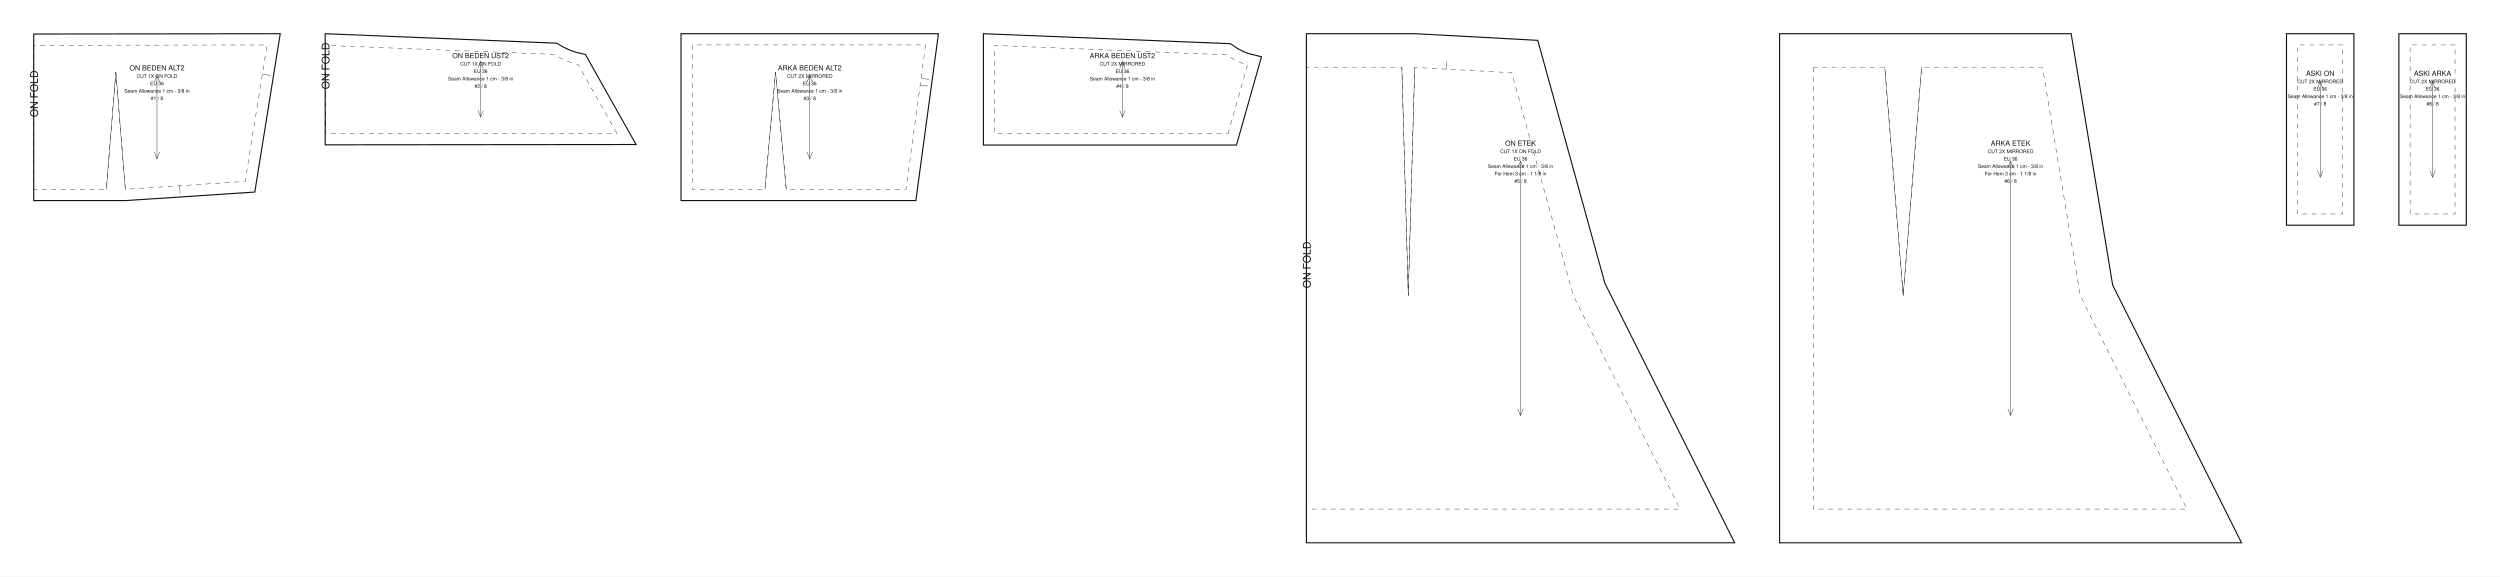
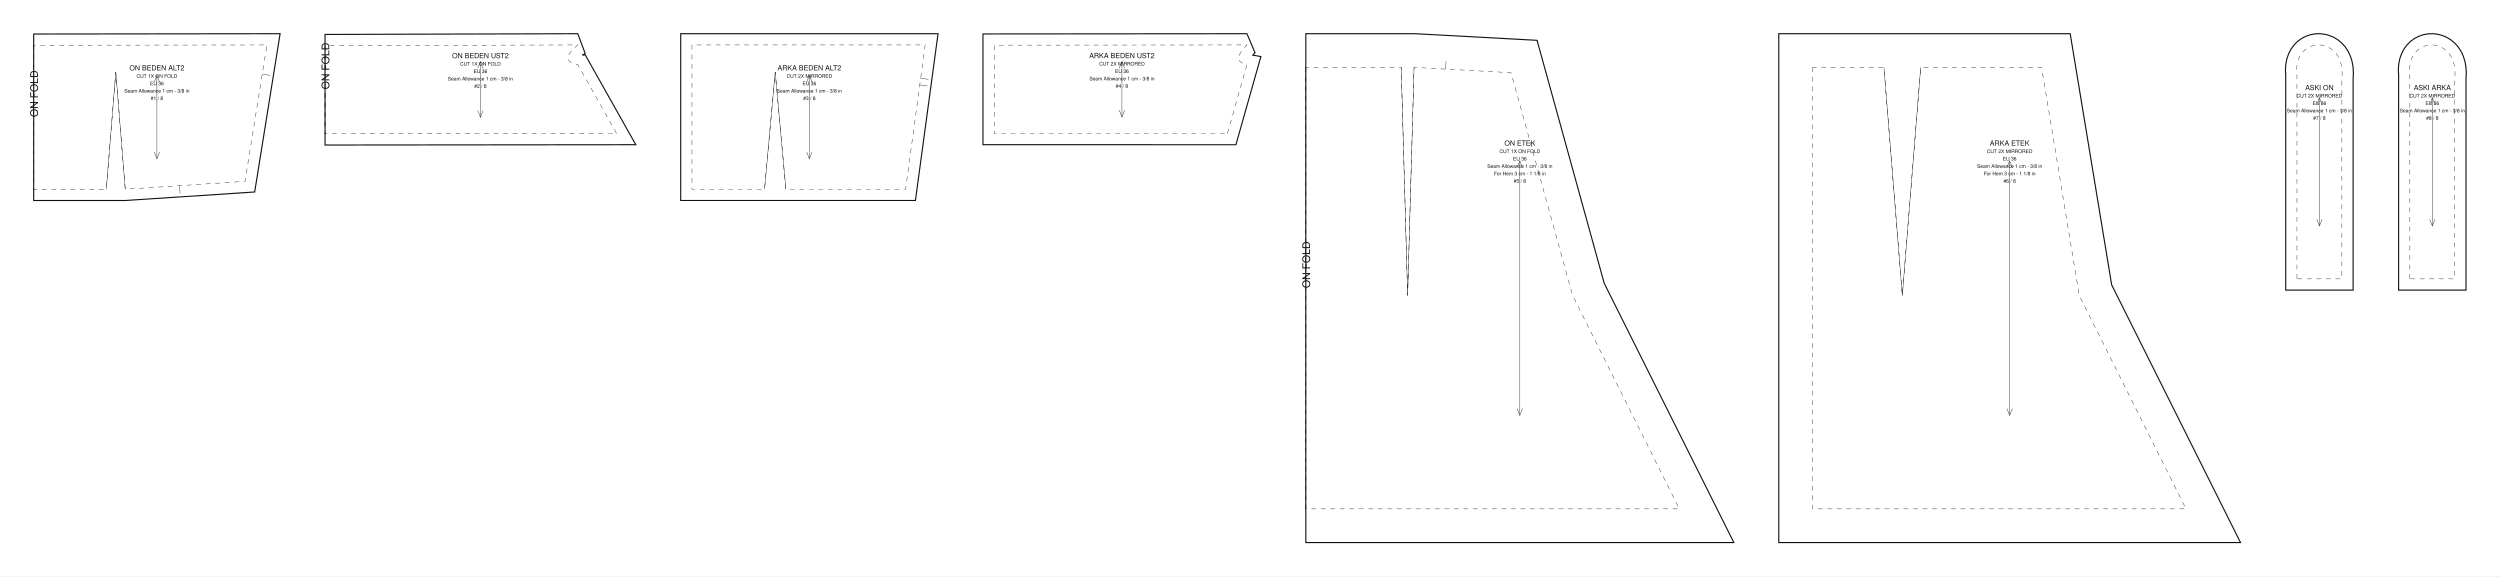
- <svg xmlns="http://www.w3.org/2000/svg" data-ops="26" viewBox="0 0 2224.572 513.000" width="2224.572mm" height="513.000mm" data-scale="1:1" data-unit-mm="1" data-sheet="stitchu-pattern-sheet-v1" data-graf="taban-elbise" data-body="gercek36" data-parca="8">
-   <rect width="2224.572" height="513.000" fill="#ffffff" />
+ <svg xmlns="http://www.w3.org/2000/svg" data-ops="28" viewBox="0 0 2225.583 513.000" width="2225.583mm" height="513.000mm" data-scale="1:1" data-unit-mm="1" data-sheet="stitchu-pattern-sheet-v1" data-graf="taban-elbise" data-body="gercek36" data-parca="8">
+   <rect width="2225.583" height="513.000" fill="#ffffff" />
  <g font-family="Helvetica,Arial,sans-serif" fill="none" stroke="#111111">
    <g data-panel="on_beden_alt2">
      <path data-katman="1" data-tur="kesim" stroke-width="1.000" d="M 30.000 30.288 L 30.000 178.471 L 111.837 178.471 L 226.727 170.903 L 249.365 30.000 Z" />
      <path data-katman="14" data-tur="dikis" stroke-width="0.350" stroke-dasharray="4.233 4.233" d="M 30.000 40.276 L 30.000 168.471 L 94.641 168.471 L 103.075 64.081 L 111.508 168.471 L 218.118 161.448 L 237.628 40.015 L 30.000 40.276 Z" />
      <path data-katman="6" data-tur="kat" stroke-width="0.350" stroke-dasharray="4.233 4.233" d="M 30.000 40.276 L 30.000 168.471" />
      <text data-katman="15" x="33.760" y="104.236" font-size="9.400" fill="#111111" stroke="none" transform="rotate(-90 33.760 104.236)">ON FOLD</text>
      <path data-katman="8" data-tur="pens" data-edge="dart_on_beden.1" stroke-width="0.350" d="M 94.641 168.471 L 103.075 64.081" />
      <path data-katman="8" data-tur="pens" data-edge="dart_on_beden.2" stroke-width="0.350" d="M 103.075 64.081 L 111.508 168.471" />
      <path data-katman="4" data-tur="centik" data-edge="waist_front.2" stroke-width="0.350" d="M 159.864 165.286 L 160.324 172.271" />
      <path data-katman="4" data-tur="centik" data-edge="side_front.1" stroke-width="0.350" d="M 233.456 65.979 L 240.368 67.089" />
      <path data-katman="7" data-tur="grain" stroke-width="0.350" d="M 139.683 67.118 L 139.683 141.354" />
      <path data-katman="7" data-tur="grainOk" stroke-width="0.350" d="M 142.083 73.118 L 139.683 67.118 L 137.283 73.118" />
      <path data-katman="7" data-tur="grainOk" stroke-width="0.350" d="M 137.283 135.354 L 139.683 141.354 L 142.083 135.354" />
      <text data-katman="15" x="139.683" y="62.664" text-anchor="middle" font-size="6.300" fill="#111111" stroke="none">ON BEDEN ALT2</text>
      <text data-katman="15" x="139.683" y="69.264" text-anchor="middle" font-size="4.400" fill="#111111" stroke="none">CUT 1X ON FOLD</text>
      <text data-katman="15" x="139.683" y="75.864" text-anchor="middle" font-size="4.400" fill="#111111" stroke="none">EU 36</text>
      <text data-katman="15" x="139.683" y="82.464" text-anchor="middle" font-size="4.400" fill="#111111" stroke="none">Seam Allowance 1 cm - 3/8 in</text>
      <text data-katman="15" x="139.683" y="89.064" text-anchor="middle" font-size="4.400" fill="#111111" stroke="none">#1 / 8</text>
    </g>
    <g data-panel="on_beden_ust2">
-       <path data-katman="1" data-tur="kesim" stroke-width="1.000" d="M 565.996 128.591 L 520.868 48.432 L 513.189 46.703 L 507.643 44.852 L 501.400 41.980 L 495.314 38.436 L 289.365 30.000 L 289.365 128.880 Z" />
-       <path data-katman="14" data-tur="dikis" stroke-width="0.350" stroke-dasharray="4.233 4.233" d="M 548.900 118.609 L 514.365 57.265 C 506.668 55.681 499.264 52.561 492.350 48.328 L 289.365 40.398 L 289.365 118.870 L 548.900 118.609 Z" />
-       <path data-katman="6" data-tur="kat" stroke-width="0.350" stroke-dasharray="4.233 4.233" d="M 289.365 40.398 L 289.365 118.870" />
-       <text data-katman="15" x="293.125" y="79.440" font-size="9.400" fill="#111111" stroke="none" transform="rotate(-90 293.125 79.440)">ON FOLD</text>
-       <path data-katman="7" data-tur="grain" stroke-width="0.350" d="M 427.681 54.720 L 427.681 104.160" />
-       <path data-katman="7" data-tur="grainOk" stroke-width="0.350" d="M 430.081 60.720 L 427.681 54.720 L 425.281 60.720" />
-       <path data-katman="7" data-tur="grainOk" stroke-width="0.350" d="M 425.281 98.160 L 427.681 104.160 L 430.081 98.160" />
-       <text data-katman="15" x="427.681" y="51.754" text-anchor="middle" font-size="6.300" fill="#111111" stroke="none">ON BEDEN UST2</text>
-       <text data-katman="15" x="427.681" y="58.354" text-anchor="middle" font-size="4.400" fill="#111111" stroke="none">CUT 1X ON FOLD</text>
-       <text data-katman="15" x="427.681" y="64.954" text-anchor="middle" font-size="4.400" fill="#111111" stroke="none">EU 36</text>
-       <text data-katman="15" x="427.681" y="71.554" text-anchor="middle" font-size="4.400" fill="#111111" stroke="none">Seam Allowance 1 cm - 3/8 in</text>
-       <text data-katman="15" x="427.681" y="78.154" text-anchor="middle" font-size="4.400" fill="#111111" stroke="none">#2 / 8</text>
+       <path data-katman="1" data-tur="kesim" stroke-width="1.000" d="M 565.996 128.826 L 520.871 48.672 L 519.089 49.168 L 518.976 48.626 L 519.376 48.846 L 520.948 47.528 L 514.337 30.000 L 289.365 30.661 L 289.365 129.115 Z" />
+       <path data-katman="14" data-tur="dikis" stroke-width="0.350" stroke-dasharray="4.233 4.233" d="M 548.900 118.843 L 514.365 57.500 C 506.668 55.916 499.264 52.796 514.365 40.000 L 289.365 40.633 L 289.365 119.104 L 548.900 118.843 Z" />
+       <path data-katman="6" data-tur="kat" stroke-width="0.350" stroke-dasharray="4.233 4.233" d="M 289.365 40.633 L 289.365 119.104" />
+       <text data-katman="15" x="293.125" y="79.557" font-size="9.400" fill="#111111" stroke="none" transform="rotate(-90 293.125 79.557)">ON FOLD</text>
+       <path data-katman="7" data-tur="grain" stroke-width="0.350" d="M 427.681 54.779 L 427.681 104.336" />
+       <path data-katman="7" data-tur="grainOk" stroke-width="0.350" d="M 430.081 60.779 L 427.681 54.779 L 425.281 60.779" />
+       <path data-katman="7" data-tur="grainOk" stroke-width="0.350" d="M 425.281 98.336 L 427.681 104.336 L 430.081 98.336" />
+       <text data-katman="15" x="427.681" y="51.805" text-anchor="middle" font-size="6.300" fill="#111111" stroke="none">ON BEDEN UST2</text>
+       <text data-katman="15" x="427.681" y="58.405" text-anchor="middle" font-size="4.400" fill="#111111" stroke="none">CUT 1X ON FOLD</text>
+       <text data-katman="15" x="427.681" y="65.005" text-anchor="middle" font-size="4.400" fill="#111111" stroke="none">EU 36</text>
+       <text data-katman="15" x="427.681" y="71.605" text-anchor="middle" font-size="4.400" fill="#111111" stroke="none">Seam Allowance 1 cm - 3/8 in</text>
+       <text data-katman="15" x="427.681" y="78.205" text-anchor="middle" font-size="4.400" fill="#111111" stroke="none">#2 / 8</text>
    </g>
    <g data-panel="arka_beden_alt2">
      <path data-katman="1" data-tur="kesim" stroke-width="1.000" d="M 605.996 30.000 L 605.996 178.459 L 814.948 178.459 L 835.071 30.002 Z" />
      <path data-katman="14" data-tur="dikis" stroke-width="0.350" stroke-dasharray="4.233 4.233" d="M 615.996 40.000 L 615.996 168.459 L 680.637 168.459 L 690.120 64.069 L 699.602 168.459 L 806.212 168.459 L 823.624 40.002 L 615.996 40.000 Z" />
      <path data-katman="8" data-tur="pens" data-edge="dart_arka_beden.1" stroke-width="0.350" d="M 680.637 168.459 L 690.120 64.069" />
      <path data-katman="8" data-tur="pens" data-edge="dart_arka_beden.2" stroke-width="0.350" d="M 690.120 64.069 L 699.602 168.459" />
      <path data-katman="4" data-tur="centik" data-edge="side_back.1" stroke-width="0.350" d="M 818.797 75.614 L 825.734 76.554" />
      <path data-katman="4" data-tur="centik" data-edge="side_back.1" stroke-width="0.350" d="M 819.603 69.669 L 826.539 70.609" />
      <path data-katman="7" data-tur="grain" stroke-width="0.350" d="M 720.534 67.115 L 720.534 141.344" />
      <path data-katman="7" data-tur="grainOk" stroke-width="0.350" d="M 722.934 73.115 L 720.534 67.115 L 718.134 73.115" />
      <path data-katman="7" data-tur="grainOk" stroke-width="0.350" d="M 718.134 135.344 L 720.534 141.344 L 722.934 135.344" />
      <text data-katman="15" x="720.534" y="62.661" text-anchor="middle" font-size="6.300" fill="#111111" stroke="none">ARKA BEDEN ALT2</text>
      <text data-katman="15" x="720.534" y="69.261" text-anchor="middle" font-size="4.400" fill="#111111" stroke="none">CUT 2X MIRRORED</text>
      <text data-katman="15" x="720.534" y="75.861" text-anchor="middle" font-size="4.400" fill="#111111" stroke="none">EU 36</text>
      <text data-katman="15" x="720.534" y="82.461" text-anchor="middle" font-size="4.400" fill="#111111" stroke="none">Seam Allowance 1 cm - 3/8 in</text>
      <text data-katman="15" x="720.534" y="89.061" text-anchor="middle" font-size="4.400" fill="#111111" stroke="none">#3 / 8</text>
    </g>
    <g data-panel="arka_beden_ust2">
-       <path data-katman="1" data-tur="kesim" stroke-width="1.000" d="M 1100.260 129.047 L 1122.490 50.551 L 1111.207 47.660 L 1106.835 46.100 L 1101.192 43.179 L 1094.965 38.896 L 875.071 30.000 L 875.071 129.045 Z" />
-       <path data-katman="14" data-tur="dikis" stroke-width="0.350" stroke-dasharray="4.233 4.233" d="M 1092.699 119.047 L 1110.071 57.704 C 1103.601 56.120 1097.377 52.999 1091.566 48.767 L 885.071 40.413 L 885.071 119.045 L 1092.699 119.047 Z" />
-       <path data-katman="7" data-tur="grain" stroke-width="0.350" d="M 998.781 54.762 L 998.781 104.285" />
-       <path data-katman="7" data-tur="grainOk" stroke-width="0.350" d="M 1001.181 60.762 L 998.781 54.762 L 996.381 60.762" />
-       <path data-katman="7" data-tur="grainOk" stroke-width="0.350" d="M 996.381 98.285 L 998.781 104.285 L 1001.181 98.285" />
-       <text data-katman="15" x="998.781" y="51.790" text-anchor="middle" font-size="6.300" fill="#111111" stroke="none">ARKA BEDEN UST2</text>
-       <text data-katman="15" x="998.781" y="58.390" text-anchor="middle" font-size="4.400" fill="#111111" stroke="none">CUT 2X MIRRORED</text>
-       <text data-katman="15" x="998.781" y="64.990" text-anchor="middle" font-size="4.400" fill="#111111" stroke="none">EU 36</text>
-       <text data-katman="15" x="998.781" y="71.590" text-anchor="middle" font-size="4.400" fill="#111111" stroke="none">Seam Allowance 1 cm - 3/8 in</text>
-       <text data-katman="15" x="998.781" y="78.190" text-anchor="middle" font-size="4.400" fill="#111111" stroke="none">#4 / 8</text>
+       <path data-katman="1" data-tur="kesim" stroke-width="1.000" d="M 1100.260 128.843 L 1122.487 50.359 L 1115.287 49.052 L 1117.281 46.930 L 1110.062 30.000 L 875.071 30.218 L 875.071 128.841 Z" />
+       <path data-katman="14" data-tur="dikis" stroke-width="0.350" stroke-dasharray="4.233 4.233" d="M 1092.699 118.843 L 1110.071 57.500 C 1103.601 55.916 1097.377 52.796 1110.071 40.000 L 885.071 40.209 L 885.071 118.841 L 1092.699 118.843 Z" />
+       <path data-katman="7" data-tur="grain" stroke-width="0.350" d="M 998.779 54.711 L 998.779 104.133" />
+       <path data-katman="7" data-tur="grainOk" stroke-width="0.350" d="M 1001.179 60.711 L 998.779 54.711 L 996.379 60.711" />
+       <path data-katman="7" data-tur="grainOk" stroke-width="0.350" d="M 996.379 98.133 L 998.779 104.133 L 1001.179 98.133" />
+       <text data-katman="15" x="998.779" y="51.746" text-anchor="middle" font-size="6.300" fill="#111111" stroke="none">ARKA BEDEN UST2</text>
+       <text data-katman="15" x="998.779" y="58.346" text-anchor="middle" font-size="4.400" fill="#111111" stroke="none">CUT 2X MIRRORED</text>
+       <text data-katman="15" x="998.779" y="64.946" text-anchor="middle" font-size="4.400" fill="#111111" stroke="none">EU 36</text>
+       <text data-katman="15" x="998.779" y="71.546" text-anchor="middle" font-size="4.400" fill="#111111" stroke="none">Seam Allowance 1 cm - 3/8 in</text>
+       <text data-katman="15" x="998.779" y="78.146" text-anchor="middle" font-size="4.400" fill="#111111" stroke="none">#4 / 8</text>
    </g>
    <g data-panel="on_etek">
-       <path data-katman="1" data-tur="kesim" stroke-width="1.000" d="M 1162.490 30.000 L 1162.490 483.000 L 1543.531 483.000 L 1428.128 252.194 L 1368.344 35.901 L 1259.654 30.000 L 1247.405 30.000 Z" />
-       <path data-katman="14" data-tur="dikis" stroke-width="0.350" stroke-dasharray="4.233 4.233" d="M 1162.490 60.000 L 1162.490 453.000 L 1494.990 453.000 L 1399.990 263.000 L 1345.176 64.687 L 1258.841 60.000 L 1253.123 263.000 L 1247.405 60.000 L 1162.490 60.000 Z" />
-       <path data-katman="6" data-tur="kat" stroke-width="0.350" stroke-dasharray="4.233 4.233" d="M 1162.490 60.000 L 1162.490 453.000" />
-       <text data-katman="15" x="1166.250" y="256.500" font-size="9.400" fill="#111111" stroke="none" transform="rotate(-90 1166.250 256.500)">ON FOLD</text>
-       <path data-katman="8" data-tur="pens" data-edge="dart_on_etek.1" stroke-width="0.350" d="M 1258.841 60.000 L 1253.123 263.000" />
-       <path data-katman="8" data-tur="pens" data-edge="dart_on_etek.2" stroke-width="0.350" d="M 1253.123 263.000 L 1247.405 60.000" />
-       <path data-katman="4" data-tur="centik" data-edge="waist_front.1" stroke-width="0.350" d="M 1286.951 61.526 L 1287.331 54.536" />
-       <path data-katman="7" data-tur="grain" stroke-width="0.350" d="M 1353.010 143.250 L 1353.010 369.750" />
-       <path data-katman="7" data-tur="grainOk" stroke-width="0.350" d="M 1355.410 149.250 L 1353.010 143.250 L 1350.610 149.250" />
-       <path data-katman="7" data-tur="grainOk" stroke-width="0.350" d="M 1350.610 363.750 L 1353.010 369.750 L 1355.410 363.750" />
-       <text data-katman="15" x="1353.010" y="129.660" text-anchor="middle" font-size="6.300" fill="#111111" stroke="none">ON ETEK</text>
-       <text data-katman="15" x="1353.010" y="136.260" text-anchor="middle" font-size="4.400" fill="#111111" stroke="none">CUT 1X ON FOLD</text>
-       <text data-katman="15" x="1353.010" y="142.860" text-anchor="middle" font-size="4.400" fill="#111111" stroke="none">EU 36</text>
-       <text data-katman="15" x="1353.010" y="149.460" text-anchor="middle" font-size="4.400" fill="#111111" stroke="none">Seam Allowance 1 cm - 3/8 in</text>
-       <text data-katman="15" x="1353.010" y="156.060" text-anchor="middle" font-size="4.400" fill="#111111" stroke="none">For Hem 3 cm - 1 1/8 in</text>
-       <text data-katman="15" x="1353.010" y="162.660" text-anchor="middle" font-size="4.400" fill="#111111" stroke="none">#5 / 8</text>
+       <path data-katman="1" data-tur="kesim" stroke-width="1.000" d="M 1162.487 30.000 L 1162.487 483.000 L 1543.528 483.000 L 1428.125 252.194 L 1368.341 35.901 L 1259.651 30.000 L 1247.402 30.000 Z" />
+       <path data-katman="14" data-tur="dikis" stroke-width="0.350" stroke-dasharray="4.233 4.233" d="M 1162.487 60.000 L 1162.487 453.000 L 1494.987 453.000 L 1399.987 263.000 L 1345.173 64.687 L 1258.837 60.000 L 1253.119 263.000 L 1247.402 60.000 L 1162.487 60.000 Z" />
+       <path data-katman="6" data-tur="kat" stroke-width="0.350" stroke-dasharray="4.233 4.233" d="M 1162.487 60.000 L 1162.487 453.000" />
+       <text data-katman="15" x="1166.247" y="256.500" font-size="9.400" fill="#111111" stroke="none" transform="rotate(-90 1166.247 256.500)">ON FOLD</text>
+       <path data-katman="8" data-tur="pens" data-edge="dart_on_etek.1" stroke-width="0.350" d="M 1258.837 60.000 L 1253.119 263.000" />
+       <path data-katman="8" data-tur="pens" data-edge="dart_on_etek.2" stroke-width="0.350" d="M 1253.119 263.000 L 1247.402 60.000" />
+       <path data-katman="4" data-tur="centik" data-edge="waist_front.1" stroke-width="0.350" d="M 1286.948 61.526 L 1287.328 54.536" />
+       <path data-katman="7" data-tur="grain" stroke-width="0.350" d="M 1353.007 143.250 L 1353.007 369.750" />
+       <path data-katman="7" data-tur="grainOk" stroke-width="0.350" d="M 1355.407 149.250 L 1353.007 143.250 L 1350.607 149.250" />
+       <path data-katman="7" data-tur="grainOk" stroke-width="0.350" d="M 1350.607 363.750 L 1353.007 369.750 L 1355.407 363.750" />
+       <text data-katman="15" x="1353.007" y="129.660" text-anchor="middle" font-size="6.300" fill="#111111" stroke="none">ON ETEK</text>
+       <text data-katman="15" x="1353.007" y="136.260" text-anchor="middle" font-size="4.400" fill="#111111" stroke="none">CUT 1X ON FOLD</text>
+       <text data-katman="15" x="1353.007" y="142.860" text-anchor="middle" font-size="4.400" fill="#111111" stroke="none">EU 36</text>
+       <text data-katman="15" x="1353.007" y="149.460" text-anchor="middle" font-size="4.400" fill="#111111" stroke="none">Seam Allowance 1 cm - 3/8 in</text>
+       <text data-katman="15" x="1353.007" y="156.060" text-anchor="middle" font-size="4.400" fill="#111111" stroke="none">For Hem 3 cm - 1 1/8 in</text>
+       <text data-katman="15" x="1353.007" y="162.660" text-anchor="middle" font-size="4.400" fill="#111111" stroke="none">#5 / 8</text>
    </g>
    <g data-panel="arka_etek">
-       <path data-katman="1" data-tur="kesim" stroke-width="1.000" d="M 1583.531 30.000 L 1583.531 483.000 L 1994.572 483.000 L 1879.891 253.639 L 1842.964 30.000 L 1677.151 30.000 Z" />
-       <path data-katman="14" data-tur="dikis" stroke-width="0.350" stroke-dasharray="4.233 4.233" d="M 1613.531 60.000 L 1613.531 453.000 L 1946.031 453.000 L 1851.031 263.000 L 1817.512 60.000 L 1709.882 60.000 L 1693.516 263.000 L 1677.151 60.000 L 1613.531 60.000 Z" />
-       <path data-katman="8" data-tur="pens" data-edge="dart_arka_etek.1" stroke-width="0.350" d="M 1709.882 60.000 L 1693.516 263.000" />
-       <path data-katman="8" data-tur="pens" data-edge="dart_arka_etek.2" stroke-width="0.350" d="M 1693.516 263.000 L 1677.151 60.000" />
-       <path data-katman="7" data-tur="grain" stroke-width="0.350" d="M 1789.051 143.250 L 1789.051 369.750" />
-       <path data-katman="7" data-tur="grainOk" stroke-width="0.350" d="M 1791.451 149.250 L 1789.051 143.250 L 1786.651 149.250" />
-       <path data-katman="7" data-tur="grainOk" stroke-width="0.350" d="M 1786.651 363.750 L 1789.051 369.750 L 1791.451 363.750" />
-       <text data-katman="15" x="1789.051" y="129.660" text-anchor="middle" font-size="6.300" fill="#111111" stroke="none">ARKA ETEK</text>
-       <text data-katman="15" x="1789.051" y="136.260" text-anchor="middle" font-size="4.400" fill="#111111" stroke="none">CUT 2X MIRRORED</text>
-       <text data-katman="15" x="1789.051" y="142.860" text-anchor="middle" font-size="4.400" fill="#111111" stroke="none">EU 36</text>
-       <text data-katman="15" x="1789.051" y="149.460" text-anchor="middle" font-size="4.400" fill="#111111" stroke="none">Seam Allowance 1 cm - 3/8 in</text>
-       <text data-katman="15" x="1789.051" y="156.060" text-anchor="middle" font-size="4.400" fill="#111111" stroke="none">For Hem 3 cm - 1 1/8 in</text>
-       <text data-katman="15" x="1789.051" y="162.660" text-anchor="middle" font-size="4.400" fill="#111111" stroke="none">#6 / 8</text>
+       <path data-katman="1" data-tur="kesim" stroke-width="1.000" d="M 1583.528 30.000 L 1583.528 483.000 L 1994.569 483.000 L 1879.888 253.639 L 1842.961 30.000 L 1677.148 30.000 Z" />
+       <path data-katman="14" data-tur="dikis" stroke-width="0.350" stroke-dasharray="4.233 4.233" d="M 1613.528 60.000 L 1613.528 453.000 L 1946.028 453.000 L 1851.028 263.000 L 1817.509 60.000 L 1709.878 60.000 L 1693.513 263.000 L 1677.148 60.000 L 1613.528 60.000 Z" />
+       <path data-katman="8" data-tur="pens" data-edge="dart_arka_etek.1" stroke-width="0.350" d="M 1709.878 60.000 L 1693.513 263.000" />
+       <path data-katman="8" data-tur="pens" data-edge="dart_arka_etek.2" stroke-width="0.350" d="M 1693.513 263.000 L 1677.148 60.000" />
+       <path data-katman="7" data-tur="grain" stroke-width="0.350" d="M 1789.048 143.250 L 1789.048 369.750" />
+       <path data-katman="7" data-tur="grainOk" stroke-width="0.350" d="M 1791.448 149.250 L 1789.048 143.250 L 1786.648 149.250" />
+       <path data-katman="7" data-tur="grainOk" stroke-width="0.350" d="M 1786.648 363.750 L 1789.048 369.750 L 1791.448 363.750" />
+       <text data-katman="15" x="1789.048" y="129.660" text-anchor="middle" font-size="6.300" fill="#111111" stroke="none">ARKA ETEK</text>
+       <text data-katman="15" x="1789.048" y="136.260" text-anchor="middle" font-size="4.400" fill="#111111" stroke="none">CUT 2X MIRRORED</text>
+       <text data-katman="15" x="1789.048" y="142.860" text-anchor="middle" font-size="4.400" fill="#111111" stroke="none">EU 36</text>
+       <text data-katman="15" x="1789.048" y="149.460" text-anchor="middle" font-size="4.400" fill="#111111" stroke="none">Seam Allowance 1 cm - 3/8 in</text>
+       <text data-katman="15" x="1789.048" y="156.060" text-anchor="middle" font-size="4.400" fill="#111111" stroke="none">For Hem 3 cm - 1 1/8 in</text>
+       <text data-katman="15" x="1789.048" y="162.660" text-anchor="middle" font-size="4.400" fill="#111111" stroke="none">#6 / 8</text>
    </g>
    <g data-panel="aski_on">
-       <path data-katman="1" data-tur="kesim" stroke-width="1.000" d="M 2034.572 200.400 L 2034.572 30.000 L 2094.572 30.000 L 2094.572 200.400 Z" />
-       <path data-katman="14" data-tur="dikis" stroke-width="0.350" stroke-dasharray="4.233 4.233" d="M 2044.572 190.400 L 2044.572 40.000 L 2084.572 40.000 L 2084.572 190.400 L 2044.572 190.400 Z" />
-       <path data-katman="7" data-tur="grain" stroke-width="0.350" d="M 2064.572 72.600 L 2064.572 157.800" />
-       <path data-katman="7" data-tur="grainOk" stroke-width="0.350" d="M 2066.972 78.600 L 2064.572 72.600 L 2062.172 78.600" />
-       <path data-katman="7" data-tur="grainOk" stroke-width="0.350" d="M 2062.172 151.800 L 2064.572 157.800 L 2066.972 151.800" />
-       <text data-katman="15" x="2064.572" y="67.488" text-anchor="middle" font-size="6.300" fill="#111111" stroke="none">ASKI ON</text>
-       <text data-katman="15" x="2064.572" y="74.088" text-anchor="middle" font-size="4.400" fill="#111111" stroke="none">CUT 2X MIRRORED</text>
-       <text data-katman="15" x="2064.572" y="80.688" text-anchor="middle" font-size="4.400" fill="#111111" stroke="none">EU 36</text>
-       <text data-katman="15" x="2064.572" y="87.288" text-anchor="middle" font-size="4.400" fill="#111111" stroke="none">Seam Allowance 1 cm - 3/8 in</text>
-       <text data-katman="15" x="2064.572" y="93.888" text-anchor="middle" font-size="4.400" fill="#111111" stroke="none">#7 / 8</text>
+       <path data-katman="1" data-tur="kesim" stroke-width="1.000" d="M 2034.824 258.244 L 2034.824 66.919 L 2034.569 62.277 L 2034.912 57.081 L 2035.890 52.187 L 2037.487 47.643 L 2039.669 43.513 L 2042.380 39.861 L 2045.544 36.743 L 2049.074 34.199 L 2052.880 32.251 L 2056.879 30.903 L 2060.996 30.154 L 2065.165 30.000 L 2069.324 30.439 L 2073.409 31.470 L 2077.354 33.096 L 2081.084 35.313 L 2084.519 38.109 L 2087.578 41.459 L 2090.185 45.323 L 2092.276 49.651 L 2093.806 54.390 L 2094.745 59.492 L 2095.076 64.921 L 2094.824 69.898 L 2094.824 258.244 Z" />
+       <path data-katman="14" data-tur="dikis" stroke-width="0.350" stroke-dasharray="4.233 4.233" d="M 2044.824 248.244 L 2044.824 66.644 C 2040.824 30.644 2088.824 30.644 2084.824 69.644 L 2084.824 248.244 L 2044.824 248.244 Z" />
+       <path data-katman="7" data-tur="grain" stroke-width="0.350" d="M 2064.822 87.061 L 2064.822 201.183" />
+       <path data-katman="7" data-tur="grainOk" stroke-width="0.350" d="M 2067.222 93.061 L 2064.822 87.061 L 2062.422 93.061" />
+       <path data-katman="7" data-tur="grainOk" stroke-width="0.350" d="M 2062.422 195.183 L 2064.822 201.183 L 2067.222 195.183" />
+       <text data-katman="15" x="2064.822" y="80.214" text-anchor="middle" font-size="6.300" fill="#111111" stroke="none">ASKI ON</text>
+       <text data-katman="15" x="2064.822" y="86.814" text-anchor="middle" font-size="4.400" fill="#111111" stroke="none">CUT 2X MIRRORED</text>
+       <text data-katman="15" x="2064.822" y="93.414" text-anchor="middle" font-size="4.400" fill="#111111" stroke="none">EU 36</text>
+       <text data-katman="15" x="2064.822" y="100.014" text-anchor="middle" font-size="4.400" fill="#111111" stroke="none">Seam Allowance 1 cm - 3/8 in</text>
+       <text data-katman="15" x="2064.822" y="106.614" text-anchor="middle" font-size="4.400" fill="#111111" stroke="none">#7 / 8</text>
    </g>
    <g data-panel="aski_arka">
-       <path data-katman="1" data-tur="kesim" stroke-width="1.000" d="M 2134.572 200.400 L 2134.572 30.000 L 2194.572 30.000 L 2194.572 200.400 Z" />
-       <path data-katman="14" data-tur="dikis" stroke-width="0.350" stroke-dasharray="4.233 4.233" d="M 2144.572 190.400 L 2144.572 40.000 L 2184.572 40.000 L 2184.572 190.400 L 2144.572 190.400 Z" />
-       <path data-katman="7" data-tur="grain" stroke-width="0.350" d="M 2164.572 72.600 L 2164.572 157.800" />
-       <path data-katman="7" data-tur="grainOk" stroke-width="0.350" d="M 2166.972 78.600 L 2164.572 72.600 L 2162.172 78.600" />
-       <path data-katman="7" data-tur="grainOk" stroke-width="0.350" d="M 2162.172 151.800 L 2164.572 157.800 L 2166.972 151.800" />
-       <text data-katman="15" x="2164.572" y="67.488" text-anchor="middle" font-size="6.300" fill="#111111" stroke="none">ASKI ARKA</text>
-       <text data-katman="15" x="2164.572" y="74.088" text-anchor="middle" font-size="4.400" fill="#111111" stroke="none">CUT 2X MIRRORED</text>
-       <text data-katman="15" x="2164.572" y="80.688" text-anchor="middle" font-size="4.400" fill="#111111" stroke="none">EU 36</text>
-       <text data-katman="15" x="2164.572" y="87.288" text-anchor="middle" font-size="4.400" fill="#111111" stroke="none">Seam Allowance 1 cm - 3/8 in</text>
-       <text data-katman="15" x="2164.572" y="93.888" text-anchor="middle" font-size="4.400" fill="#111111" stroke="none">#8 / 8</text>
+       <path data-katman="1" data-tur="kesim" stroke-width="1.000" d="M 2135.330 258.244 L 2135.330 66.919 L 2135.076 62.277 L 2135.419 57.081 L 2136.397 52.187 L 2137.994 47.643 L 2140.176 43.513 L 2142.886 39.861 L 2146.051 36.743 L 2149.581 34.199 L 2153.387 32.251 L 2157.386 30.903 L 2161.503 30.154 L 2165.672 30.000 L 2169.831 30.439 L 2173.916 31.470 L 2177.861 33.096 L 2181.591 35.313 L 2185.026 38.109 L 2188.085 41.459 L 2190.692 45.323 L 2192.783 49.651 L 2194.313 54.390 L 2195.252 59.492 L 2195.583 64.921 L 2195.330 69.898 L 2195.330 258.244 Z" />
+       <path data-katman="14" data-tur="dikis" stroke-width="0.350" stroke-dasharray="4.233 4.233" d="M 2145.330 248.244 L 2145.330 66.644 C 2141.330 30.644 2189.330 30.644 2185.330 69.644 L 2185.330 248.244 L 2145.330 248.244 Z" />
+       <path data-katman="7" data-tur="grain" stroke-width="0.350" d="M 2165.329 87.061 L 2165.329 201.183" />
+       <path data-katman="7" data-tur="grainOk" stroke-width="0.350" d="M 2167.729 93.061 L 2165.329 87.061 L 2162.929 93.061" />
+       <path data-katman="7" data-tur="grainOk" stroke-width="0.350" d="M 2162.929 195.183 L 2165.329 201.183 L 2167.729 195.183" />
+       <text data-katman="15" x="2165.329" y="80.214" text-anchor="middle" font-size="6.300" fill="#111111" stroke="none">ASKI ARKA</text>
+       <text data-katman="15" x="2165.329" y="86.814" text-anchor="middle" font-size="4.400" fill="#111111" stroke="none">CUT 2X MIRRORED</text>
+       <text data-katman="15" x="2165.329" y="93.414" text-anchor="middle" font-size="4.400" fill="#111111" stroke="none">EU 36</text>
+       <text data-katman="15" x="2165.329" y="100.014" text-anchor="middle" font-size="4.400" fill="#111111" stroke="none">Seam Allowance 1 cm - 3/8 in</text>
+       <text data-katman="15" x="2165.329" y="106.614" text-anchor="middle" font-size="4.400" fill="#111111" stroke="none">#8 / 8</text>
    </g>
  </g>
</svg>
